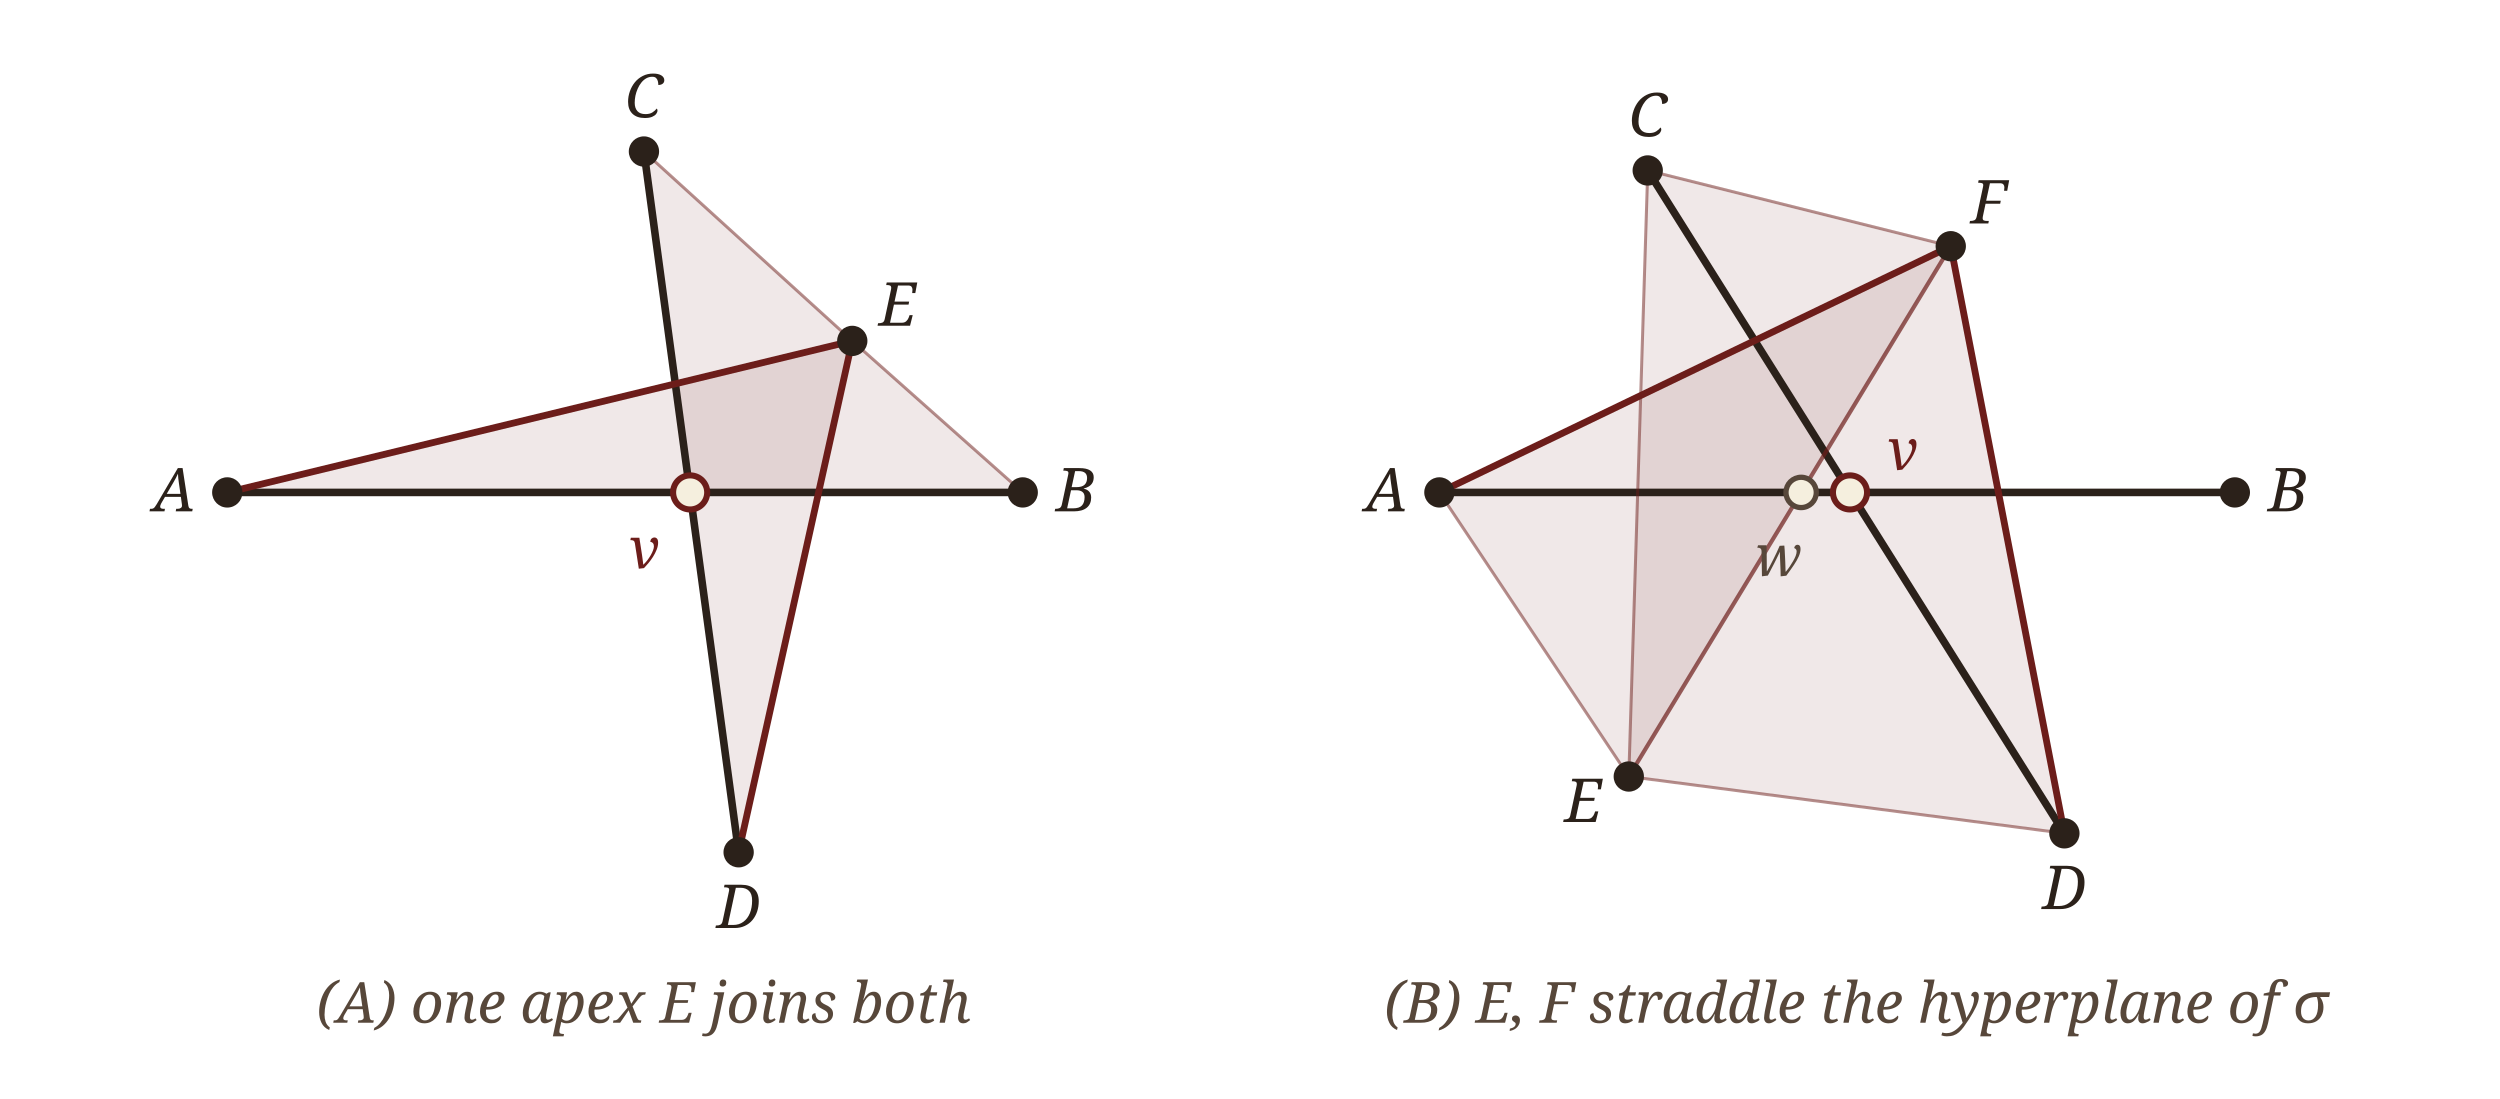
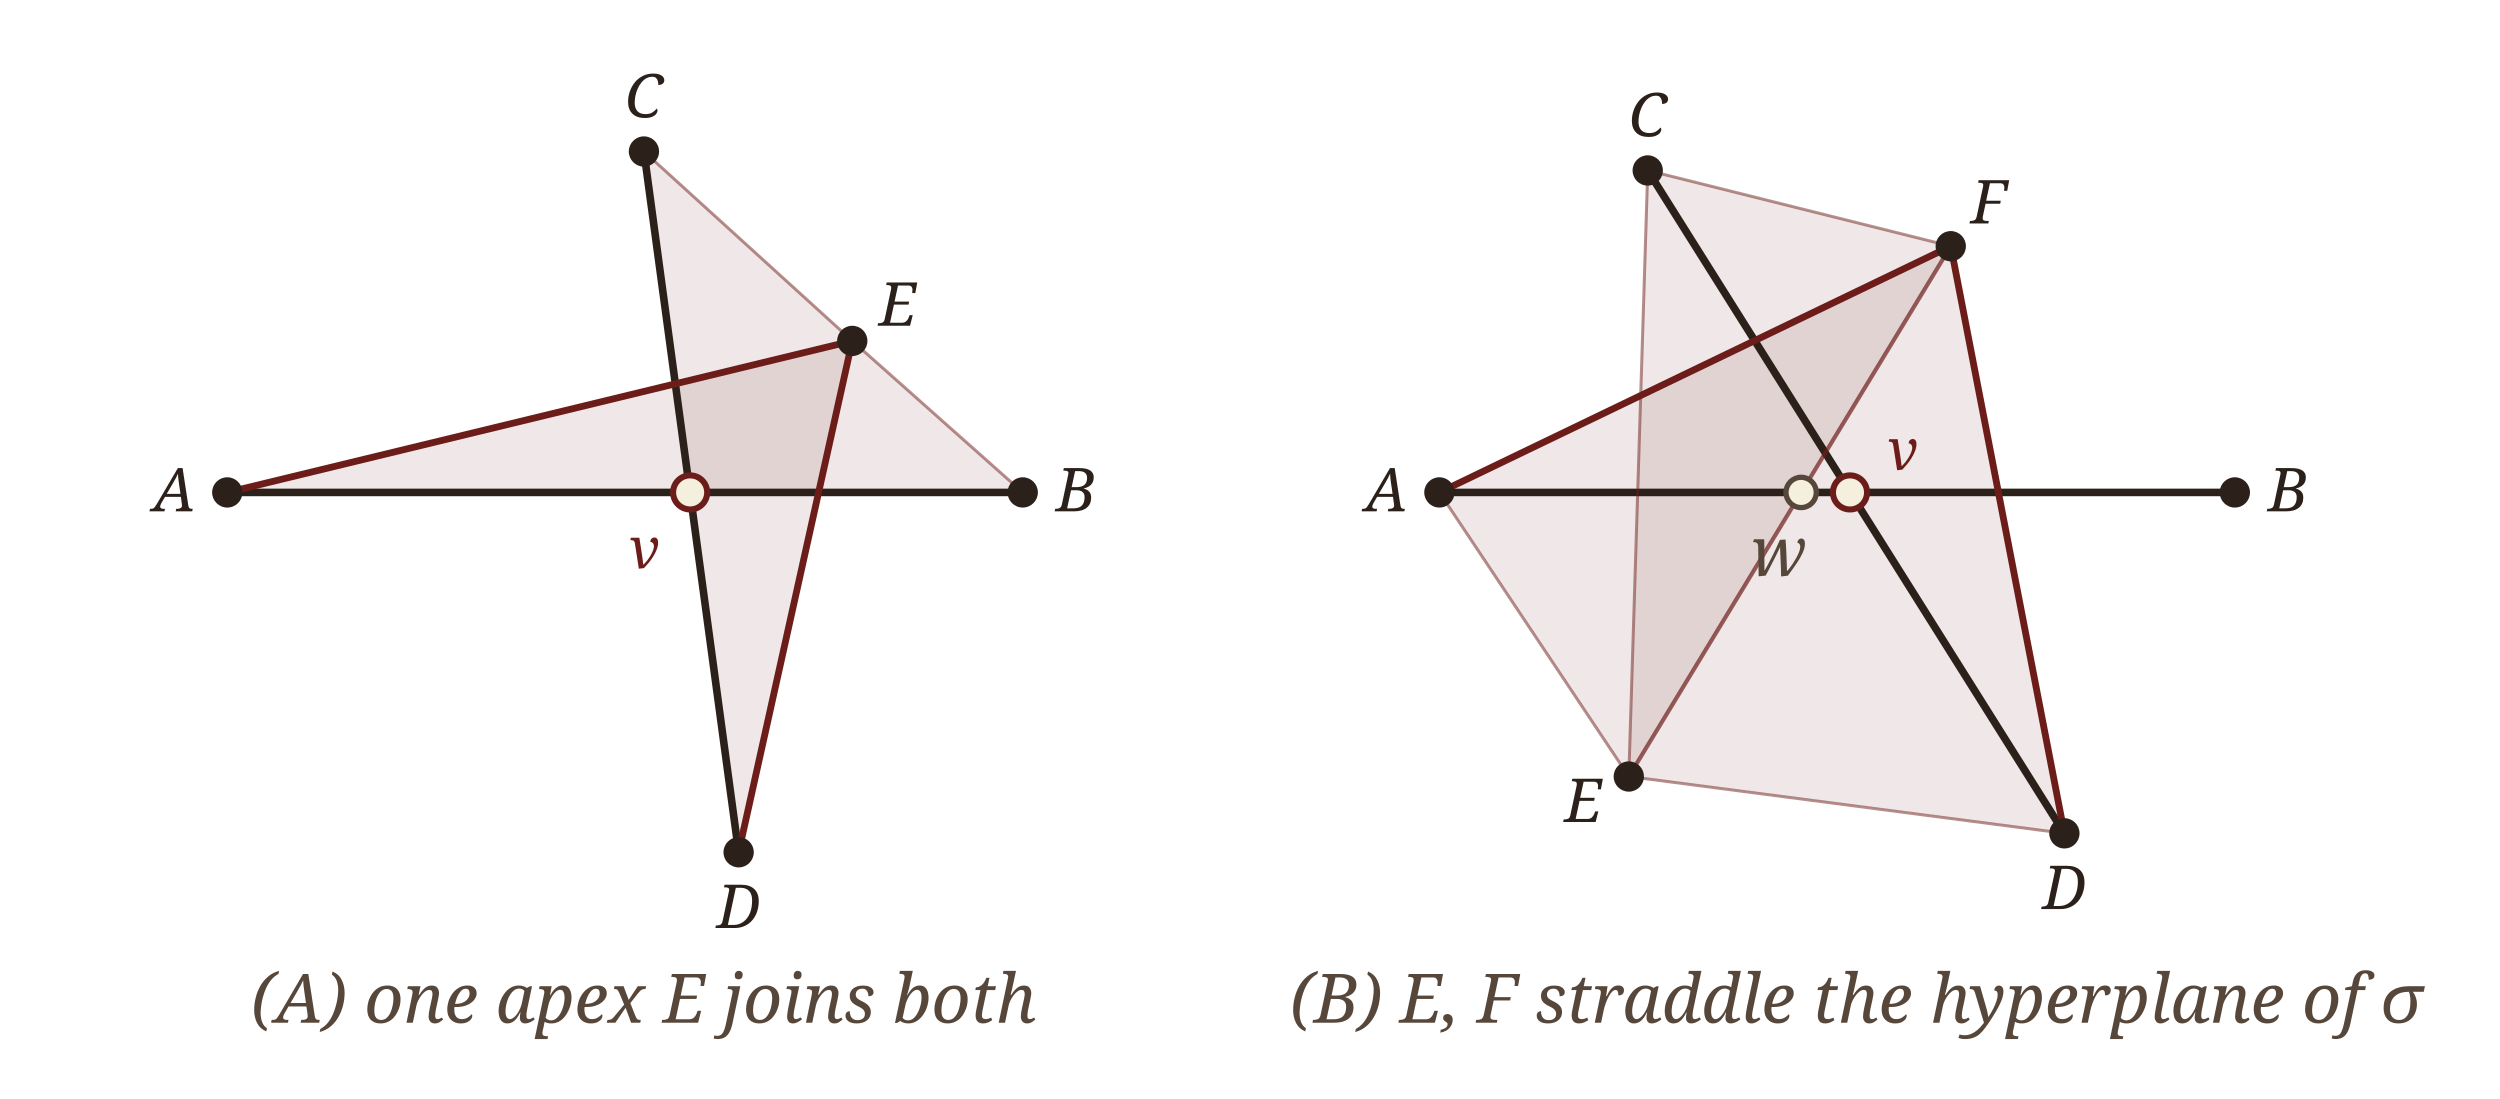
<svg xmlns="http://www.w3.org/2000/svg" viewBox="0 0 660 290" role="img" aria-label="The two alternatives of the lifting condition">
  <g transform="translate(20,20)">
    <polygon points="40,110 250,110 205,70" fill="#6c1d1a" fill-opacity="0.1" stroke="none" />
    <polygon points="150,20 175,205 205,70" fill="#6c1d1a" fill-opacity="0.1" stroke="none" />
    <line x1="40" y1="110" x2="250" y2="110" stroke="#2b211a" stroke-width="2" />
    <line x1="150" y1="20" x2="175" y2="205" stroke="#2b211a" stroke-width="2" />
    <line x1="40" y1="110" x2="205" y2="70" stroke="#6c1d1a" stroke-width="1.8" />
    <line x1="205" y1="70" x2="175" y2="205" stroke="#6c1d1a" stroke-width="1.8" />
    <line x1="250" y1="110" x2="205" y2="70" stroke="#6c1d1a" stroke-width="0.8" opacity="0.5" />
    <line x1="150" y1="20" x2="205" y2="70" stroke="#6c1d1a" stroke-width="0.8" opacity="0.5" />
    <circle cx="162.2" cy="110" r="4.5" fill="#f5efde" stroke="#6c1d1a" stroke-width="1.6" />
    <circle cx="40" cy="110" r="4" fill="#2b211a" />
    <text x="26" y="115" fill="#2b211a" font-family="EB Garamond, Georgia, serif" font-size="16" font-style="italic" text-anchor="middle">A</text>
    <circle cx="250" cy="110" r="4" fill="#2b211a" />
    <text x="264" y="115" fill="#2b211a" font-family="EB Garamond, Georgia, serif" font-size="16" font-style="italic" text-anchor="middle">B</text>
    <circle cx="150" cy="20" r="4" fill="#2b211a" />
    <text x="150" y="11" fill="#2b211a" font-family="EB Garamond, Georgia, serif" font-size="16" font-style="italic" text-anchor="middle">C</text>
    <circle cx="175" cy="205" r="4" fill="#2b211a" />
    <text x="175" y="225" fill="#2b211a" font-family="EB Garamond, Georgia, serif" font-size="16" font-style="italic" text-anchor="middle">D</text>
    <circle cx="205" cy="70" r="4" fill="#2b211a" />
    <text x="217" y="66" fill="#2b211a" font-family="EB Garamond, Georgia, serif" font-size="16" font-style="italic" text-anchor="middle">E</text>
    <text x="150.2" y="130" fill="#6c1d1a" font-family="EB Garamond, Georgia, serif" font-size="15" font-style="italic" text-anchor="middle">v</text>
-     <text x="150" y="250" fill="#57473a" font-family="EB Garamond, Georgia, serif" font-size="15" font-style="italic" text-anchor="middle">(A)  one apex E joins both</text>
+     <text x="150" y="250" fill="#57473a" font-family="EB Garamond, Georgia, serif" font-size="18" font-style="italic" text-anchor="middle">(A)  one apex E joins both</text>
  </g>
  <g transform="translate(340,20)">
    <polygon points="95,25 175,45 205,200 90,185" fill="#6c1d1a" fill-opacity="0.1" stroke="none" />
    <polygon points="40,110 90,185 175,45" fill="#6c1d1a" fill-opacity="0.1" stroke="none" />
    <line x1="40" y1="110" x2="250" y2="110" stroke="#2b211a" stroke-width="2" />
    <line x1="95" y1="25" x2="205" y2="200" stroke="#2b211a" stroke-width="2" />
    <line x1="90" y1="185" x2="175" y2="45" stroke="#6c1d1a" stroke-width="1.1" opacity="0.7" />
    <line x1="40" y1="110" x2="175" y2="45" stroke="#6c1d1a" stroke-width="1.8" />
    <line x1="175" y1="45" x2="205" y2="200" stroke="#6c1d1a" stroke-width="1.8" />
    <line x1="40" y1="110" x2="90" y2="185" stroke="#6c1d1a" stroke-width="0.8" opacity="0.5" />
    <line x1="95" y1="25" x2="175" y2="45" stroke="#6c1d1a" stroke-width="0.8" opacity="0.5" />
    <line x1="95" y1="25" x2="90" y2="185" stroke="#6c1d1a" stroke-width="0.8" opacity="0.5" />
    <line x1="90" y1="185" x2="205" y2="200" stroke="#6c1d1a" stroke-width="0.8" opacity="0.5" />
    <circle cx="148.4" cy="110" r="4.5" fill="#f5efde" stroke="#6c1d1a" stroke-width="1.6" />
    <circle cx="135.5" cy="110" r="4" fill="#f5efde" stroke="#57473a" stroke-width="1.4" />
    <circle cx="40" cy="110" r="4" fill="#2b211a" />
    <text x="26" y="115" fill="#2b211a" font-family="EB Garamond, Georgia, serif" font-size="16" font-style="italic" text-anchor="middle">A</text>
    <circle cx="250" cy="110" r="4" fill="#2b211a" />
    <text x="264" y="115" fill="#2b211a" font-family="EB Garamond, Georgia, serif" font-size="16" font-style="italic" text-anchor="middle">B</text>
    <circle cx="95" cy="25" r="4" fill="#2b211a" />
    <text x="95" y="16" fill="#2b211a" font-family="EB Garamond, Georgia, serif" font-size="16" font-style="italic" text-anchor="middle">C</text>
    <circle cx="205" cy="200" r="4" fill="#2b211a" />
    <text x="205" y="220" fill="#2b211a" font-family="EB Garamond, Georgia, serif" font-size="16" font-style="italic" text-anchor="middle">D</text>
    <circle cx="90" cy="185" r="4" fill="#2b211a" />
    <text x="78" y="197" fill="#2b211a" font-family="EB Garamond, Georgia, serif" font-size="16" font-style="italic" text-anchor="middle">E</text>
    <circle cx="175" cy="45" r="4" fill="#2b211a" />
    <text x="185" y="39" fill="#2b211a" font-family="EB Garamond, Georgia, serif" font-size="16" font-style="italic" text-anchor="middle">F</text>
    <text x="162.4" y="104" fill="#6c1d1a" font-family="EB Garamond, Georgia, serif" font-size="15" font-style="italic" text-anchor="middle">v</text>
-     <text x="129.5" y="132" fill="#57473a" font-family="EB Garamond, Georgia, serif" font-size="15" font-style="italic" text-anchor="middle">w</text>
-     <text x="150" y="250" fill="#57473a" font-family="EB Garamond, Georgia, serif" font-size="15" font-style="italic" text-anchor="middle">(B)  E, F straddle the hyperplane of σ</text>
+     <text x="129.5" y="132" fill="#57473a" font-family="EB Garamond, Georgia, serif" font-size="18" font-style="italic" text-anchor="middle">w</text>
+     <text x="150" y="250" fill="#57473a" font-family="EB Garamond, Georgia, serif" font-size="18" font-style="italic" text-anchor="middle">(B)  E, F straddle the hyperplane of σ</text>
  </g>
</svg>
